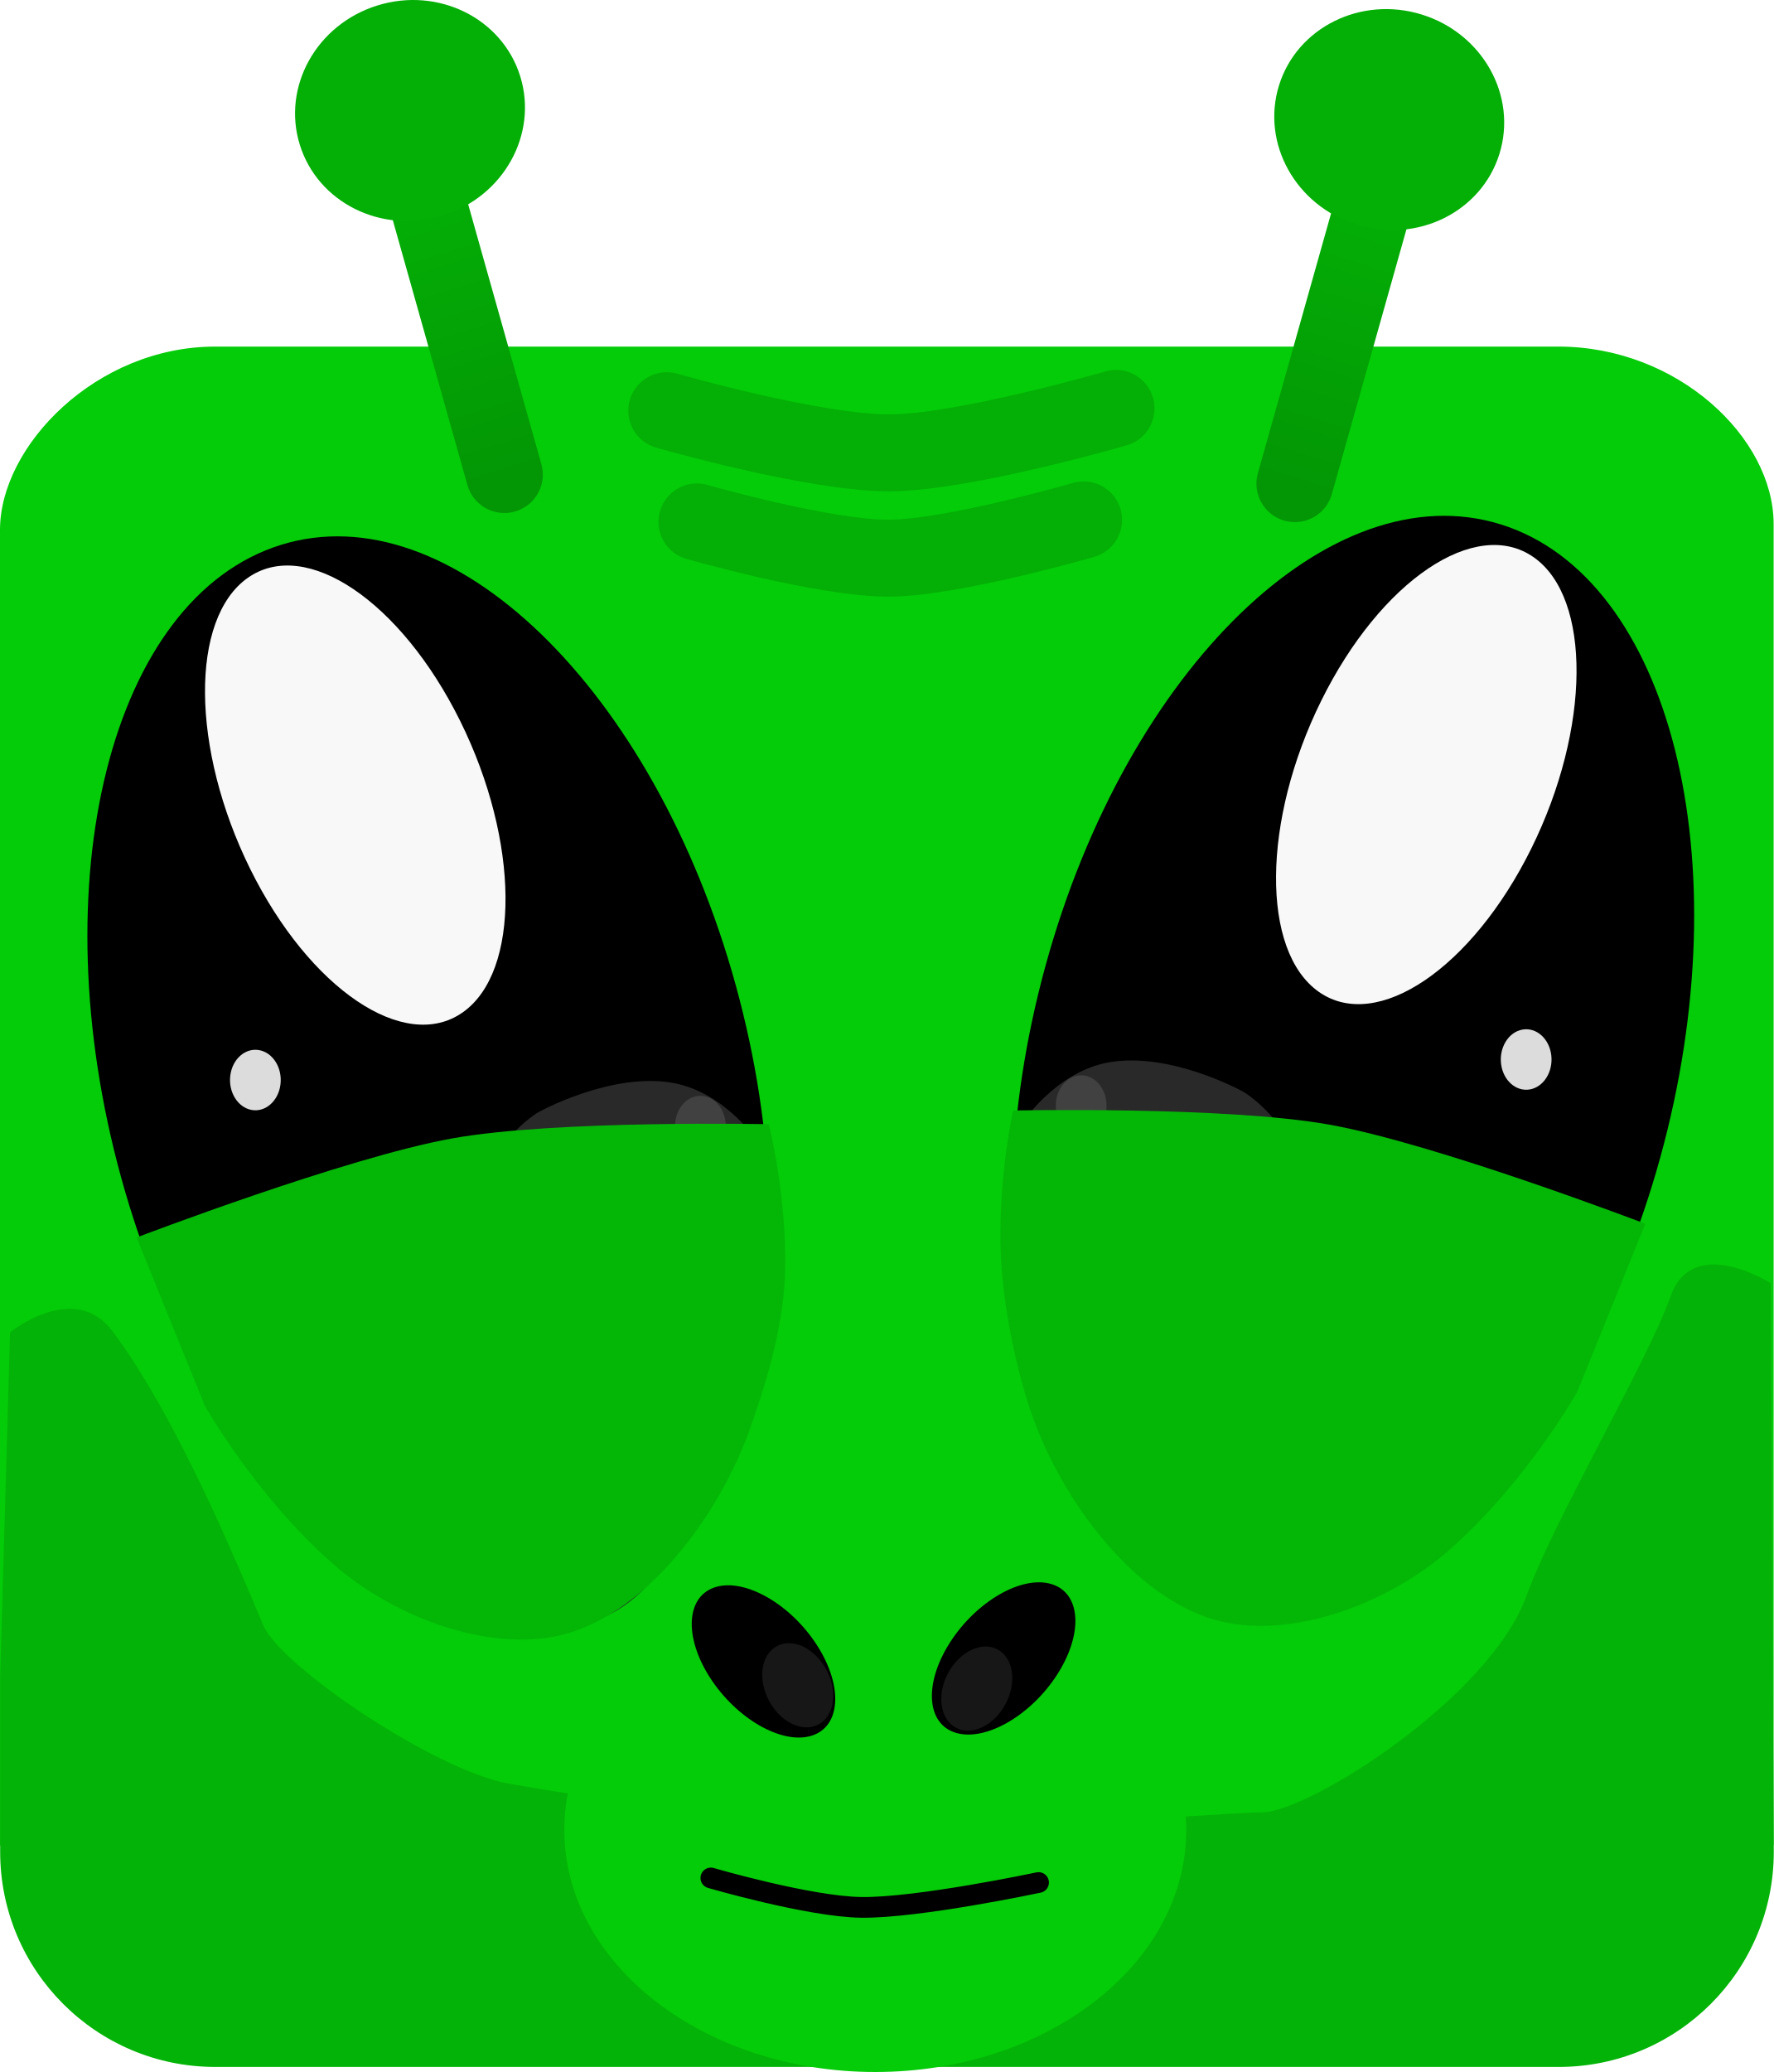
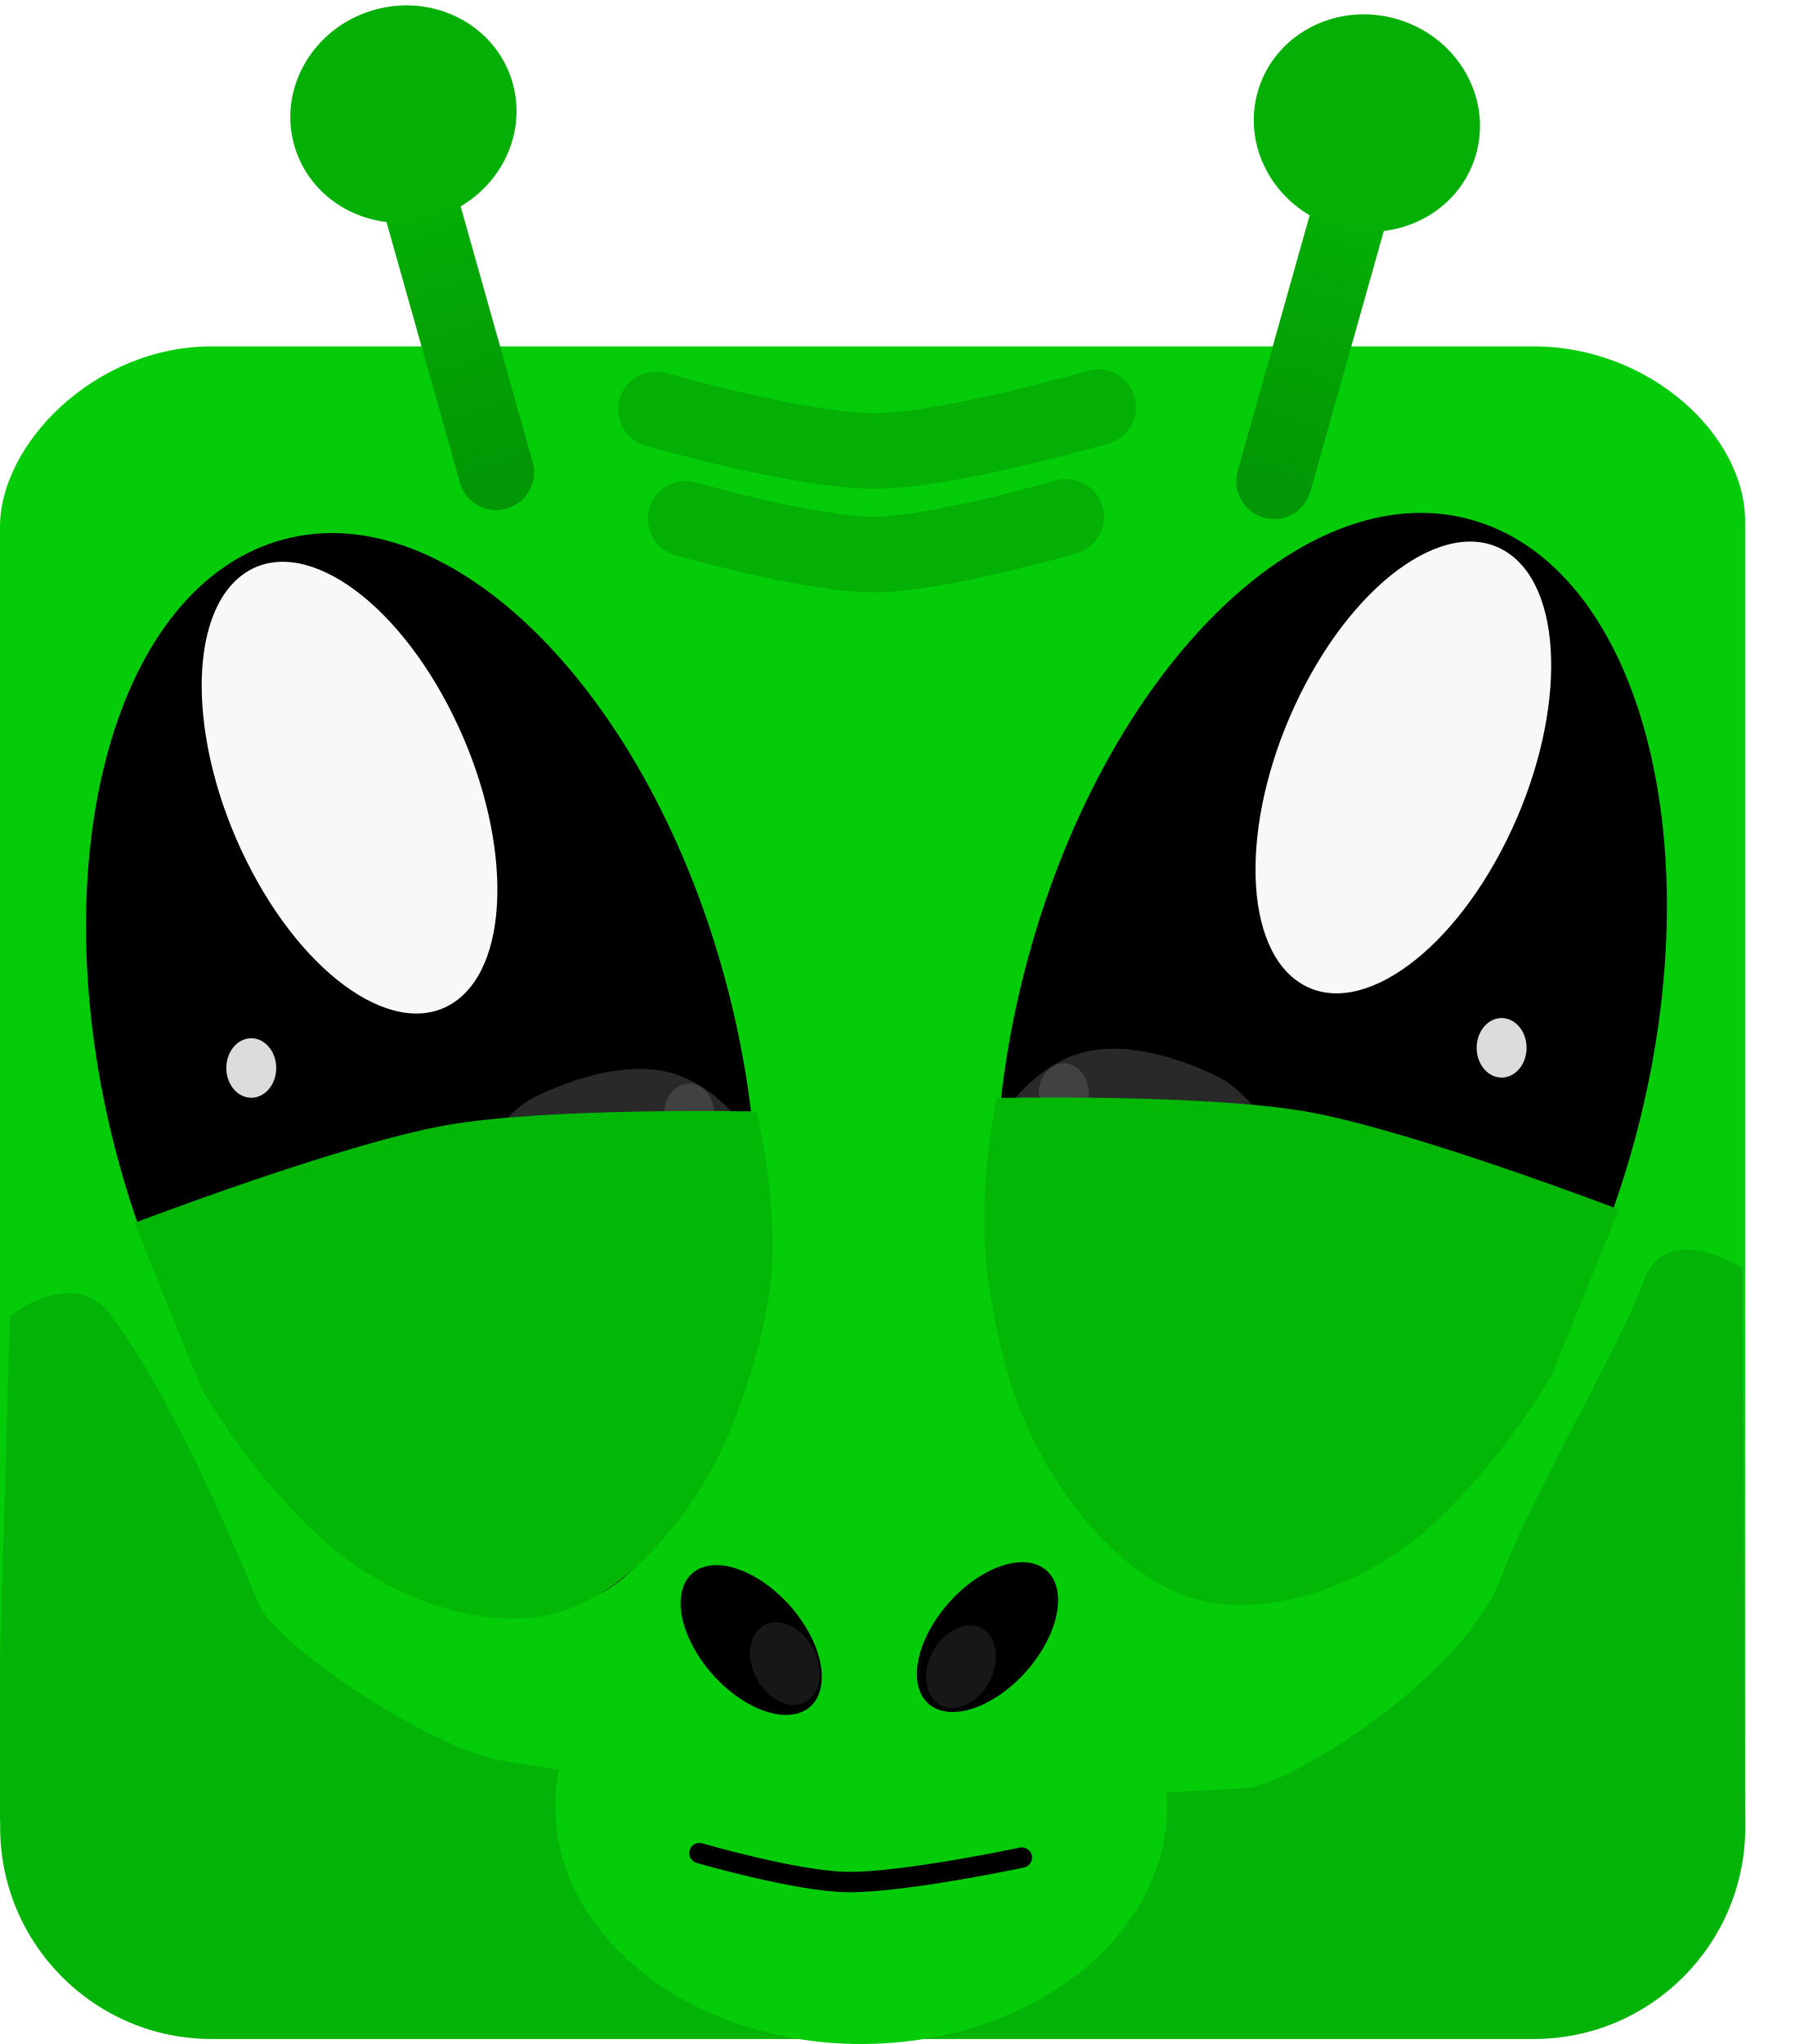
- <svg xmlns="http://www.w3.org/2000/svg" version="1.1" width="300.027" height="350.378" viewBox="0,0,300.027,350.378">
+ <svg xmlns="http://www.w3.org/2000/svg" version="1.1" width="310.041" height="351.299" viewBox="0,-0.921,310.041,351.299">
  <defs>
    <linearGradient x1="1594.711" y1="6407.204" x2="777.832" y2="8272.719" gradientUnits="userSpaceOnUse" id="color-1">
      <stop offset="0" stop-color="#fabc2e" stop-opacity="0.1" />
      <stop offset="1" stop-color="#f27ba5" />
    </linearGradient>
    <linearGradient x1="161.003" y1="36.723" x2="175.925" y2="84.869" gradientUnits="userSpaceOnUse" id="color-2">
      <stop offset="0" stop-color="#04af06" />
      <stop offset="1" stop-color="#039705" />
    </linearGradient>
    <linearGradient x1="153.832" y1="5.732" x2="164.847" y2="41.271" gradientUnits="userSpaceOnUse" id="color-3">
      <stop offset="0" stop-color="#04af06" />
      <stop offset="1" stop-color="#04af06" />
    </linearGradient>
    <linearGradient x1="323.303" y1="38.261" x2="308.381" y2="86.407" gradientUnits="userSpaceOnUse" id="color-4">
      <stop offset="0" stop-color="#04af06" />
      <stop offset="1" stop-color="#039705" />
    </linearGradient>
    <linearGradient x1="330.475" y1="7.27" x2="319.46" y2="42.809" gradientUnits="userSpaceOnUse" id="color-5">
      <stop offset="0" stop-color="#04af06" />
      <stop offset="1" stop-color="#04af06" />
    </linearGradient>
  </defs>
  <g transform="translate(-89.98643,-4.81086)">
    <g data-paper-data="{&quot;isPaintingLayer&quot;:true}" fill-rule="nonzero" stroke-linejoin="miter" stroke-miterlimit="10" stroke-dasharray="" stroke-dashoffset="0" style="mix-blend-mode: normal">
      <path d="M125.366,331.811c-20.092,0 -35.38,-15 -35.38,-15c0,0 0,-182.832 0,-222.39c0,-14.221 16.288,-31 36.38,-31h227.24c20.092,0 36.38,15.364 36.38,30c0,39.94 0,223.39 0,223.39c0,0 -16.288,9 -36.38,9z" fill="#04cc08" stroke="none" stroke-width="1" stroke-linecap="butt" />
      <path d="M90.766,271.671c0,-7.66 7.875,-13.87 17.59,-13.87c9.715,0 17.59,6.21 17.59,13.87c0,7.66 -7.875,13.87 -17.59,13.87c-9.715,0 -17.59,-6.21 -17.59,-13.87z" fill="url(#color-1)" stroke="none" stroke-width="1" stroke-linecap="butt" />
      <path d="M353.634,354.332h-227.24c-20.092,0 -36.38,-16.288 -36.38,-36.38v-29.48l1.675,-58.364c0,0 10.86,-8.803 17.319,-0.195c11.053,14.729 21.398,40.089 25.548,49.791c2.935,6.862 28.963,24.486 41.482,26.718c63.522,11.33 115.816,4.973 127.486,4.856c7.85,-0.079 38.34,-19.291 44.627,-36.533c4.856,-13.318 20.358,-39.382 24.423,-50.755c3.787,-10.598 16.909,-2.191 16.909,-2.191l0.531,96.154c0,20.092 -16.288,36.38 -36.38,36.38z" fill="#04b307" stroke="#000000" stroke-width="0" stroke-linecap="butt" />
      <path d="M290.63,314.281c0,22.593 -23.548,40.908 -52.596,40.908c-29.048,0 -52.596,-18.315 -52.596,-40.908c0,-22.593 23.548,-40.908 52.596,-40.908c29.048,0 52.596,18.315 52.596,40.908z" fill="#04cc08" stroke="none" stroke-width="0" stroke-linecap="butt" />
      <path d="M278.76,73.871c0,0 -25.693,7.454 -38.195,7.518c-12.823,0.065 -37.803,-7.132 -37.803,-7.132" fill="none" stroke="#04af06" stroke-width="13" stroke-linecap="round" />
      <path d="M228.21,283.075c4.446,6.952 3.983,13.791 -1.033,15.273c-5.016,1.483 -12.687,-2.951 -17.133,-9.903c-4.446,-6.952 -3.983,-13.791 1.033,-15.273c5.016,-1.483 12.687,2.951 17.133,9.903z" fill="#000000" stroke="none" stroke-width="0" stroke-linecap="butt" />
      <path d="M267.796,272.667c5.016,1.483 5.479,8.321 1.033,15.273c-4.446,6.952 -12.117,11.386 -17.133,9.903c-5.016,-1.483 -5.479,-8.321 -1.033,-15.273c4.446,-6.952 12.117,-11.386 17.133,-9.903z" data-paper-data="{&quot;index&quot;:null}" fill="#000000" stroke="none" stroke-width="0" stroke-linecap="butt" />
      <path d="M229.797,287.222c1.932,3.665 1.313,7.788 -1.382,9.208c-2.695,1.42 -6.446,-0.4 -8.378,-4.065c-1.932,-3.665 -1.313,-7.788 1.382,-9.208c2.695,-1.42 6.446,0.4 8.378,4.065z" fill="#171717" stroke="none" stroke-width="0" stroke-linecap="butt" />
      <path d="M258.701,283.72c2.695,1.42 3.314,5.543 1.382,9.208c-1.932,3.665 -5.682,5.485 -8.378,4.065c-2.695,-1.42 -3.314,-5.543 -1.382,-9.208c1.932,-3.665 5.682,-5.485 8.378,-4.065z" data-paper-data="{&quot;index&quot;:null}" fill="#171717" stroke="none" stroke-width="0" stroke-linecap="butt" />
      <path d="M265.655,323.147c0,0 -20.412,4.336 -29.999,4.203c-8.828,-0.123 -25.434,-4.973 -25.434,-4.973" fill="none" stroke="#000000" stroke-width="3.5" stroke-linecap="round" />
      <path d="M273.276,92.726c0,0 -22.114,6.416 -32.874,6.471c-11.036,0.056 -32.537,-6.138 -32.537,-6.138" fill="none" stroke="#04af06" stroke-width="13" stroke-linecap="round" />
      <path d="M175.302,85.062l-13.676,-48.532" fill="none" stroke="url(#color-2)" stroke-width="13" stroke-linecap="round" />
      <path d="M177.984,17.722c3.042,9.814 -2.84,20.357 -13.138,23.548c-10.297,3.192 -21.111,-2.177 -24.153,-11.99c-3.042,-9.814 2.84,-20.357 13.138,-23.548c10.297,-3.192 21.111,2.177 24.153,11.99z" fill="url(#color-3)" stroke="#04af06" stroke-width="0" stroke-linecap="butt" />
      <path d="M343.873,93.499c28.704,8.988 40.769,56.902 26.947,107.019c-13.822,50.117 -48.296,83.458 -77,74.47c-28.704,-8.988 -40.769,-56.902 -26.947,-107.019c13.822,-50.117 48.296,-83.458 77,-74.47z" data-paper-data="{&quot;index&quot;:null}" fill="#000000" stroke="none" stroke-width="0" stroke-linecap="butt" />
      <path d="M349.411,99.048c9.812,6.901 9.63,28.947 -0.407,49.24c-10.037,20.294 -26.129,31.15 -35.941,24.249c-9.812,-6.901 -9.63,-28.947 0.407,-49.24c10.037,-20.294 26.129,-31.15 35.941,-24.249z" data-paper-data="{&quot;index&quot;:null}" fill="#f8f8f8" stroke="none" stroke-width="0" stroke-linecap="butt" />
      <path d="M277.493,184.464c10.327,-1.86 22.53,4.766 23.102,5.146c19.829,13.197 31.308,77.919 19.687,82.181c-4.716,1.73 -23.913,10.939 -36.792,-0.728c-7.952,-7.204 -15.489,-20.025 -19.123,-33.831c-4.053,-15.396 -3.653,-31.947 -1.822,-41.849c0.088,-0.478 5.917,-9.293 14.948,-10.92z" data-paper-data="{&quot;index&quot;:null}" fill="#292929" stroke="none" stroke-width="0" stroke-linecap="butt" />
      <path d="M281.591,250.05c-0.345,-2.795 1.275,-5.394 3.619,-5.806c2.344,-0.412 4.524,1.52 4.869,4.315c0.345,2.795 -1.275,5.394 -3.619,5.806c-2.344,0.412 -4.524,-1.52 -4.869,-4.315z" fill="#414141" stroke="none" stroke-width="0.5" stroke-linecap="butt" />
      <path d="M268.617,192.505c-0.345,-2.795 1.275,-5.394 3.619,-5.806c2.344,-0.412 4.524,1.52 4.869,4.315c0.345,2.795 -1.275,5.394 -3.619,5.806c-2.344,0.412 -4.524,-1.52 -4.869,-4.315z" fill="#414141" stroke="none" stroke-width="0.5" stroke-linecap="butt" />
      <path d="M343.887,184.72c-0.345,-2.795 1.275,-5.394 3.619,-5.806c2.344,-0.412 4.524,1.52 4.869,4.315c0.345,2.795 -1.275,5.394 -3.619,5.806c-2.344,0.412 -4.524,-1.52 -4.869,-4.315z" fill="#dcdcdc" stroke="none" stroke-width="0.5" stroke-linecap="butt" />
      <path d="M214.441,171.44c13.822,50.117 1.758,98.031 -26.947,107.019c-28.704,8.988 -63.178,-24.353 -77,-74.47c-13.822,-50.117 -1.758,-98.031 26.947,-107.019c28.704,-8.988 63.178,24.353 77,74.47z" data-paper-data="{&quot;index&quot;:null}" fill="#000000" stroke="none" stroke-width="0" stroke-linecap="butt" />
      <path d="M131.903,102.519c9.812,-6.901 25.904,3.956 35.941,24.249c10.037,20.294 10.22,42.339 0.407,49.24c-9.812,6.901 -25.904,-3.956 -35.941,-24.249c-10.037,-20.294 -10.22,-42.339 -0.407,-49.24z" data-paper-data="{&quot;index&quot;:null}" fill="#f8f8f8" stroke="none" stroke-width="0" stroke-linecap="butt" />
      <path d="M218.768,198.854c1.831,9.902 2.23,26.453 -1.822,41.849c-3.634,13.806 -11.171,26.627 -19.123,33.831c-12.879,11.667 -32.076,2.458 -36.792,0.728c-11.621,-4.262 -0.142,-68.984 19.687,-82.181c0.572,-0.38 12.775,-7.007 23.102,-5.146c9.031,1.627 14.86,10.442 14.948,10.92z" data-paper-data="{&quot;index&quot;:null}" fill="#292929" stroke="none" stroke-width="0" stroke-linecap="butt" />
      <path d="M194.853,257.836c-2.344,-0.412 -3.964,-3.011 -3.619,-5.806c0.345,-2.795 2.525,-4.727 4.869,-4.315c2.344,0.412 3.964,3.011 3.619,5.806c-0.345,2.795 -2.525,4.727 -4.869,4.315z" fill="#414141" stroke="none" stroke-width="0.5" stroke-linecap="butt" />
      <path d="M207.827,200.291c-2.344,-0.412 -3.964,-3.011 -3.619,-5.806c0.345,-2.795 2.525,-4.727 4.869,-4.315c2.344,0.412 3.964,3.011 3.619,5.806c-0.345,2.795 -2.525,4.727 -4.869,4.315z" fill="#414141" stroke="none" stroke-width="0.5" stroke-linecap="butt" />
      <path d="M132.557,192.506c-2.344,-0.412 -3.964,-3.011 -3.619,-5.806c0.345,-2.795 2.525,-4.727 4.869,-4.315c2.344,0.412 3.964,3.011 3.619,5.806c-0.345,2.795 -2.525,4.727 -4.869,4.315z" fill="#dcdcdc" stroke="none" stroke-width="0.5" stroke-linecap="butt" />
      <path d="M309.004,86.6l13.676,-48.532" data-paper-data="{&quot;index&quot;:null}" fill="none" stroke="url(#color-4)" stroke-width="13" stroke-linecap="round" />
      <path d="M330.475,7.27c10.297,3.192 16.179,13.735 13.138,23.548c-3.042,9.814 -13.855,15.182 -24.153,11.99c-10.297,-3.192 -16.179,-13.735 -13.138,-23.548c3.042,-9.814 13.855,-15.182 24.153,-11.99z" data-paper-data="{&quot;index&quot;:null}" fill="url(#color-5)" stroke="#04af06" stroke-width="0" stroke-linecap="butt" />
      <path d="M113.093,214.072c0,0 35.38,-13.53 53.449,-16.766c17.564,-3.146 53.492,-2.39 53.492,-2.39c0,0 3.161,12.342 2.725,25.43c-0.33,9.902 -3.857,20.231 -5.882,25.966c-5.143,14.564 -17.114,30.759 -30.972,34.735c-12.12,3.477 -28.755,-2.243 -39.689,-11.855c-12.997,-11.427 -21.596,-26.685 -21.596,-26.685z" data-paper-data="{&quot;index&quot;:null}" fill="#04b707" stroke="none" stroke-width="0" stroke-linecap="butt" />
      <path d="M356.764,240.19c0,0 -8.599,15.257 -21.596,26.685c-10.933,9.613 -27.569,15.332 -39.689,11.855c-13.857,-3.975 -25.829,-20.171 -30.972,-34.735c-2.188,-6.197 -5.019,-17.757 -5.287,-28.347c-0.307,-12.165 2.13,-23.049 2.13,-23.049c0,0 35.928,-0.756 53.492,2.39c18.069,3.237 53.449,16.766 53.449,16.766z" data-paper-data="{&quot;index&quot;:null}" fill="#04b707" stroke="none" stroke-width="0" stroke-linecap="butt" />
    </g>
  </g>
</svg>
